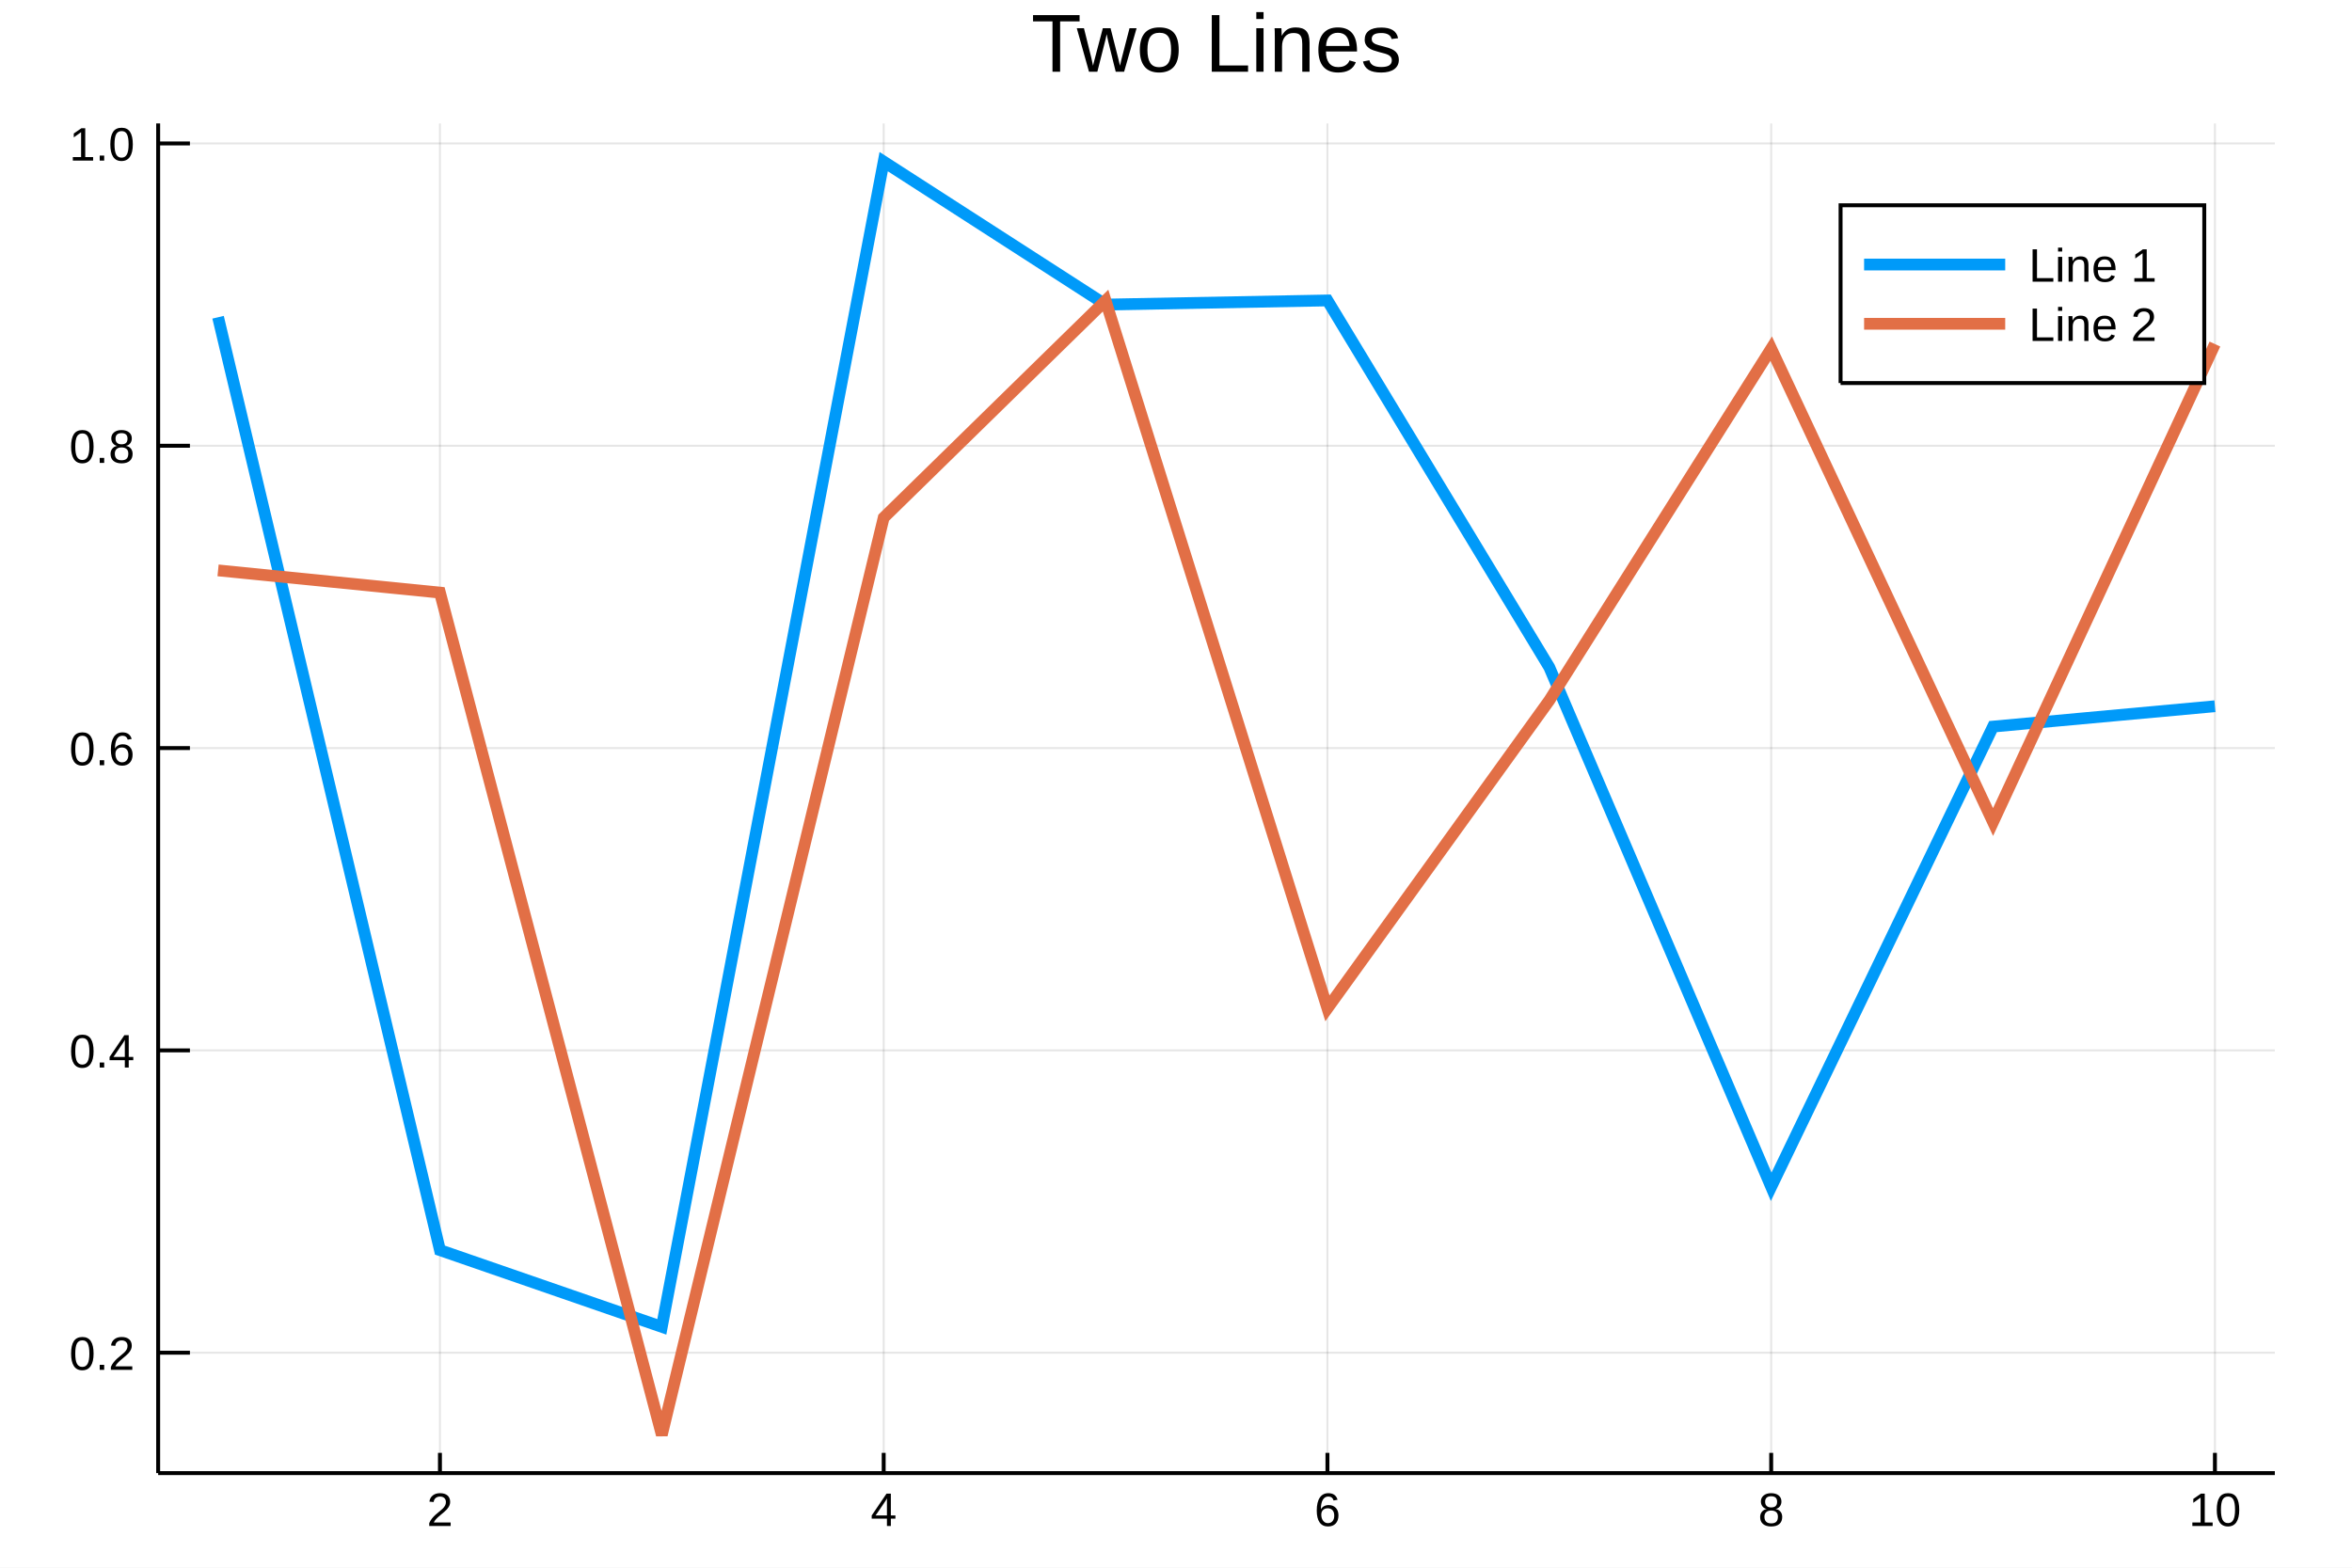
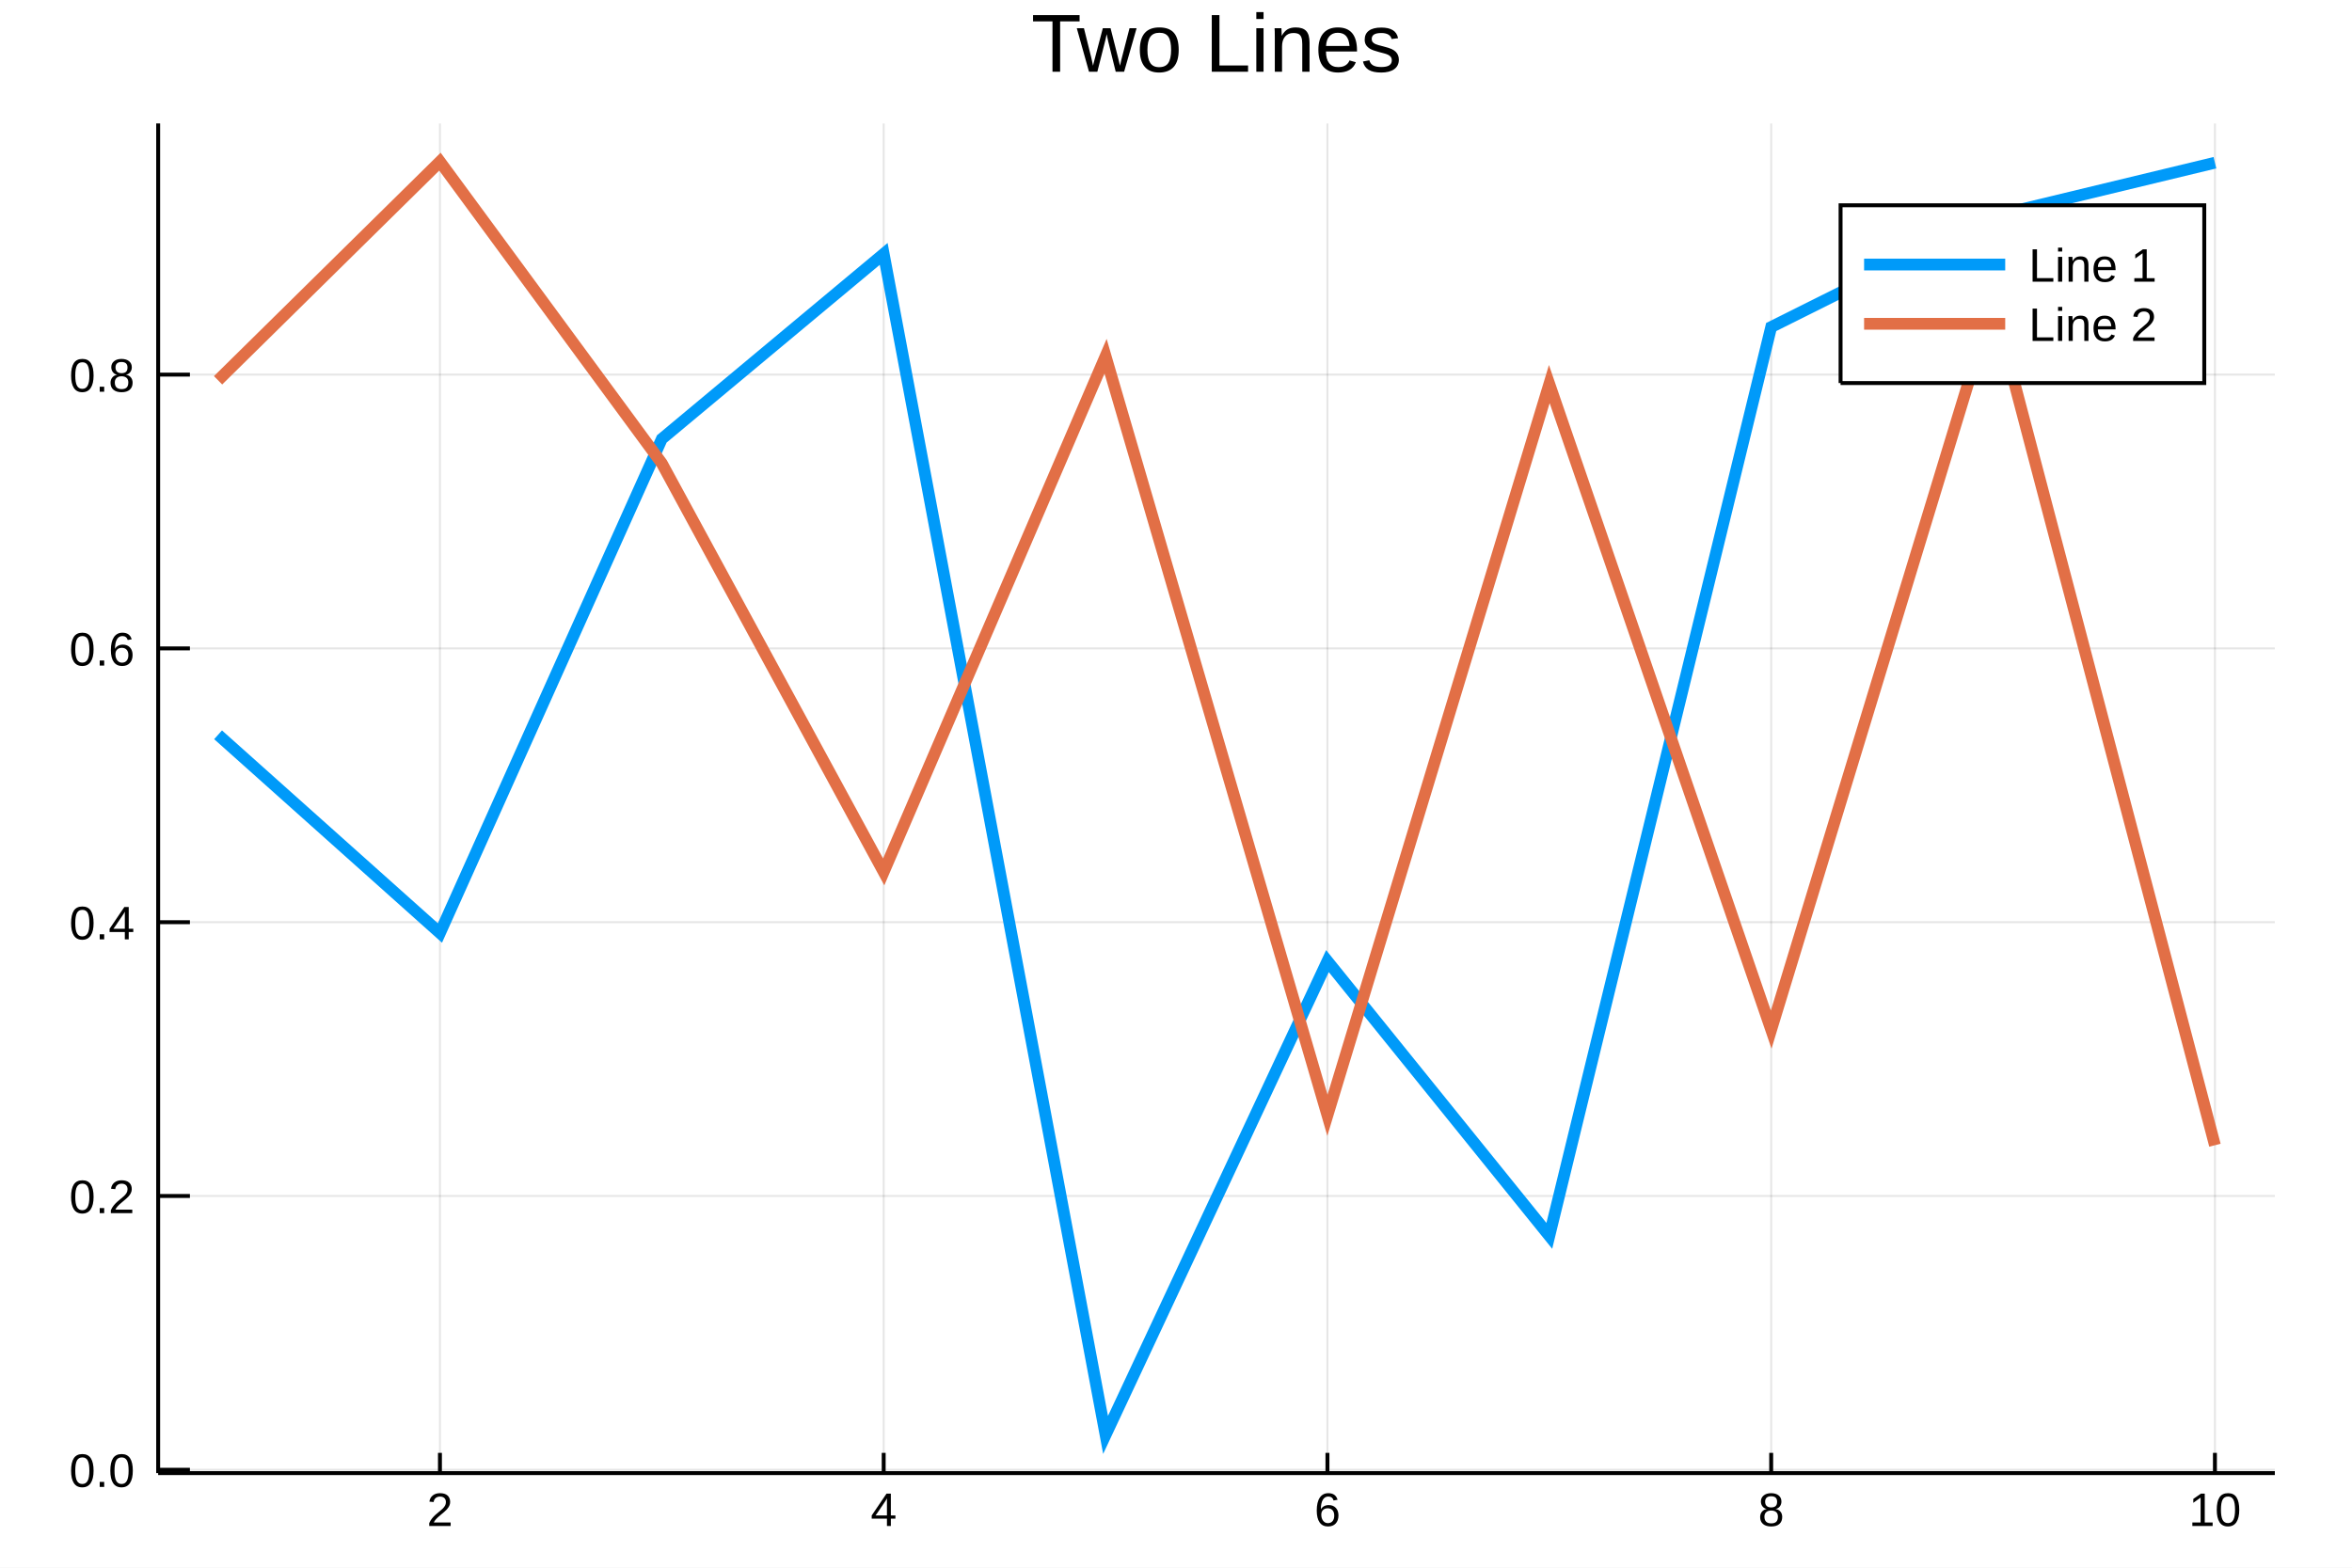
<svg xmlns="http://www.w3.org/2000/svg" width="600" height="400" viewBox="0 0 2400 1600">
  <defs>
-     <clipPath id="clip5400">
+     <clipPath id="clip1000">
      <rect x="0" y="0" width="2000" height="2000" />
    </clipPath>
  </defs>
  <defs>
-     <clipPath id="clip5401">
+     <clipPath id="clip1001">
      <rect x="0" y="0" width="2400" height="1600" />
    </clipPath>
  </defs>
-   <polygon clip-path="url(#clip5401)" points=" 0,1600 2400,1600 2400,0 0,0    " fill="#ffffff" fill-rule="evenodd" fill-opacity="1" />
+   <polygon clip-path="url(#clip1001)" points=" 0,1600 2400,1600 2400,0 0,0    " fill="#ffffff" fill-rule="evenodd" fill-opacity="1" />
  <defs>
-     <clipPath id="clip5402">
+     <clipPath id="clip1002">
      <rect x="480" y="0" width="1681" height="1600" />
    </clipPath>
  </defs>
-   <polygon clip-path="url(#clip5401)" points=" 161.394,1503.47 2321.26,1503.47 2321.26,125.984 161.394,125.984    " fill="#ffffff" fill-rule="evenodd" fill-opacity="1" />
+   <polygon clip-path="url(#clip1001)" points=" 161.394,1503.47 2321.26,1503.47 2321.26,125.984 161.394,125.984    " fill="#ffffff" fill-rule="evenodd" fill-opacity="1" />
  <defs>
-     <clipPath id="clip5403">
+     <clipPath id="clip1003">
      <rect x="161" y="125" width="2161" height="1378" />
    </clipPath>
  </defs>
-   <polyline clip-path="url(#clip5403)" style="stroke:#000000; stroke-width:2; stroke-opacity:0.1; fill:none" points="   448.923,1503.47 448.923,125.984    " />
-   <polyline clip-path="url(#clip5403)" style="stroke:#000000; stroke-width:2; stroke-opacity:0.1; fill:none" points="   901.725,1503.47 901.725,125.984    " />
-   <polyline clip-path="url(#clip5403)" style="stroke:#000000; stroke-width:2; stroke-opacity:0.1; fill:none" points="   1354.53,1503.47 1354.53,125.984    " />
-   <polyline clip-path="url(#clip5403)" style="stroke:#000000; stroke-width:2; stroke-opacity:0.1; fill:none" points="   1807.33,1503.47 1807.33,125.984    " />
-   <polyline clip-path="url(#clip5403)" style="stroke:#000000; stroke-width:2; stroke-opacity:0.1; fill:none" points="   2260.13,1503.47 2260.13,125.984    " />
-   <polyline clip-path="url(#clip5403)" style="stroke:#000000; stroke-width:2; stroke-opacity:0.1; fill:none" points="   161.394,1380.58 2321.26,1380.58    " />
-   <polyline clip-path="url(#clip5403)" style="stroke:#000000; stroke-width:2; stroke-opacity:0.1; fill:none" points="   161.394,1072.03 2321.26,1072.03    " />
-   <polyline clip-path="url(#clip5403)" style="stroke:#000000; stroke-width:2; stroke-opacity:0.1; fill:none" points="   161.394,763.486 2321.26,763.486    " />
-   <polyline clip-path="url(#clip5403)" style="stroke:#000000; stroke-width:2; stroke-opacity:0.1; fill:none" points="   161.394,454.94 2321.26,454.94    " />
-   <polyline clip-path="url(#clip5403)" style="stroke:#000000; stroke-width:2; stroke-opacity:0.1; fill:none" points="   161.394,146.394 2321.26,146.394    " />
-   <polyline clip-path="url(#clip5401)" style="stroke:#000000; stroke-width:4; stroke-opacity:1; fill:none" points="   161.394,1503.47 2321.26,1503.47    " />
-   <polyline clip-path="url(#clip5401)" style="stroke:#000000; stroke-width:4; stroke-opacity:1; fill:none" points="   161.394,1503.47 161.394,125.984    " />
-   <polyline clip-path="url(#clip5401)" style="stroke:#000000; stroke-width:4; stroke-opacity:1; fill:none" points="   448.923,1503.47 448.923,1482.81    " />
-   <polyline clip-path="url(#clip5401)" style="stroke:#000000; stroke-width:4; stroke-opacity:1; fill:none" points="   901.725,1503.47 901.725,1482.81    " />
-   <polyline clip-path="url(#clip5401)" style="stroke:#000000; stroke-width:4; stroke-opacity:1; fill:none" points="   1354.53,1503.47 1354.53,1482.81    " />
-   <polyline clip-path="url(#clip5401)" style="stroke:#000000; stroke-width:4; stroke-opacity:1; fill:none" points="   1807.33,1503.47 1807.33,1482.81    " />
-   <polyline clip-path="url(#clip5401)" style="stroke:#000000; stroke-width:4; stroke-opacity:1; fill:none" points="   2260.13,1503.47 2260.13,1482.81    " />
-   <polyline clip-path="url(#clip5401)" style="stroke:#000000; stroke-width:4; stroke-opacity:1; fill:none" points="   161.394,1380.58 193.792,1380.58    " />
-   <polyline clip-path="url(#clip5401)" style="stroke:#000000; stroke-width:4; stroke-opacity:1; fill:none" points="   161.394,1072.03 193.792,1072.03    " />
-   <polyline clip-path="url(#clip5401)" style="stroke:#000000; stroke-width:4; stroke-opacity:1; fill:none" points="   161.394,763.486 193.792,763.486    " />
-   <polyline clip-path="url(#clip5401)" style="stroke:#000000; stroke-width:4; stroke-opacity:1; fill:none" points="   161.394,454.94 193.792,454.94    " />
-   <polyline clip-path="url(#clip5401)" style="stroke:#000000; stroke-width:4; stroke-opacity:1; fill:none" points="   161.394,146.394 193.792,146.394    " />
-   <g clip-path="url(#clip5401)">
+   <polyline clip-path="url(#clip1003)" style="stroke:#000000; stroke-width:2; stroke-opacity:0.1; fill:none" points="   448.923,1503.47 448.923,125.984    " />
+   <polyline clip-path="url(#clip1003)" style="stroke:#000000; stroke-width:2; stroke-opacity:0.1; fill:none" points="   901.725,1503.47 901.725,125.984    " />
+   <polyline clip-path="url(#clip1003)" style="stroke:#000000; stroke-width:2; stroke-opacity:0.1; fill:none" points="   1354.53,1503.47 1354.53,125.984    " />
+   <polyline clip-path="url(#clip1003)" style="stroke:#000000; stroke-width:2; stroke-opacity:0.1; fill:none" points="   1807.33,1503.47 1807.33,125.984    " />
+   <polyline clip-path="url(#clip1003)" style="stroke:#000000; stroke-width:2; stroke-opacity:0.1; fill:none" points="   2260.13,1503.47 2260.13,125.984    " />
+   <polyline clip-path="url(#clip1003)" style="stroke:#000000; stroke-width:2; stroke-opacity:0.1; fill:none" points="   161.394,1500.06 2321.26,1500.06    " />
+   <polyline clip-path="url(#clip1003)" style="stroke:#000000; stroke-width:2; stroke-opacity:0.1; fill:none" points="   161.394,1220.63 2321.26,1220.63    " />
+   <polyline clip-path="url(#clip1003)" style="stroke:#000000; stroke-width:2; stroke-opacity:0.1; fill:none" points="   161.394,941.2 2321.26,941.2    " />
+   <polyline clip-path="url(#clip1003)" style="stroke:#000000; stroke-width:2; stroke-opacity:0.1; fill:none" points="   161.394,661.768 2321.26,661.768    " />
+   <polyline clip-path="url(#clip1003)" style="stroke:#000000; stroke-width:2; stroke-opacity:0.1; fill:none" points="   161.394,382.336 2321.26,382.336    " />
+   <polyline clip-path="url(#clip1001)" style="stroke:#000000; stroke-width:4; stroke-opacity:1; fill:none" points="   161.394,1503.47 2321.26,1503.47    " />
+   <polyline clip-path="url(#clip1001)" style="stroke:#000000; stroke-width:4; stroke-opacity:1; fill:none" points="   161.394,1503.47 161.394,125.984    " />
+   <polyline clip-path="url(#clip1001)" style="stroke:#000000; stroke-width:4; stroke-opacity:1; fill:none" points="   448.923,1503.47 448.923,1482.81    " />
+   <polyline clip-path="url(#clip1001)" style="stroke:#000000; stroke-width:4; stroke-opacity:1; fill:none" points="   901.725,1503.47 901.725,1482.81    " />
+   <polyline clip-path="url(#clip1001)" style="stroke:#000000; stroke-width:4; stroke-opacity:1; fill:none" points="   1354.53,1503.47 1354.53,1482.81    " />
+   <polyline clip-path="url(#clip1001)" style="stroke:#000000; stroke-width:4; stroke-opacity:1; fill:none" points="   1807.33,1503.47 1807.33,1482.81    " />
+   <polyline clip-path="url(#clip1001)" style="stroke:#000000; stroke-width:4; stroke-opacity:1; fill:none" points="   2260.13,1503.47 2260.13,1482.81    " />
+   <polyline clip-path="url(#clip1001)" style="stroke:#000000; stroke-width:4; stroke-opacity:1; fill:none" points="   161.394,1500.06 193.792,1500.06    " />
+   <polyline clip-path="url(#clip1001)" style="stroke:#000000; stroke-width:4; stroke-opacity:1; fill:none" points="   161.394,1220.63 193.792,1220.63    " />
+   <polyline clip-path="url(#clip1001)" style="stroke:#000000; stroke-width:4; stroke-opacity:1; fill:none" points="   161.394,941.2 193.792,941.2    " />
+   <polyline clip-path="url(#clip1001)" style="stroke:#000000; stroke-width:4; stroke-opacity:1; fill:none" points="   161.394,661.768 193.792,661.768    " />
+   <polyline clip-path="url(#clip1001)" style="stroke:#000000; stroke-width:4; stroke-opacity:1; fill:none" points="   161.394,382.336 193.792,382.336    " />
+   <g clip-path="url(#clip1001)">
    <text style="fill:#000000; fill-opacity:1; font-family:Arial,Helvetica Neue,Helvetica,sans-serif; font-size:48px; text-anchor:middle;" transform="rotate(0, 448.923, 1557.47)" x="448.923" y="1557.47">2</text>
  </g>
-   <g clip-path="url(#clip5401)">
+   <g clip-path="url(#clip1001)">
    <text style="fill:#000000; fill-opacity:1; font-family:Arial,Helvetica Neue,Helvetica,sans-serif; font-size:48px; text-anchor:middle;" transform="rotate(0, 901.725, 1557.47)" x="901.725" y="1557.47">4</text>
  </g>
-   <g clip-path="url(#clip5401)">
+   <g clip-path="url(#clip1001)">
    <text style="fill:#000000; fill-opacity:1; font-family:Arial,Helvetica Neue,Helvetica,sans-serif; font-size:48px; text-anchor:middle;" transform="rotate(0, 1354.53, 1557.47)" x="1354.53" y="1557.47">6</text>
  </g>
-   <g clip-path="url(#clip5401)">
+   <g clip-path="url(#clip1001)">
    <text style="fill:#000000; fill-opacity:1; font-family:Arial,Helvetica Neue,Helvetica,sans-serif; font-size:48px; text-anchor:middle;" transform="rotate(0, 1807.33, 1557.47)" x="1807.33" y="1557.47">8</text>
  </g>
-   <g clip-path="url(#clip5401)">
+   <g clip-path="url(#clip1001)">
    <text style="fill:#000000; fill-opacity:1; font-family:Arial,Helvetica Neue,Helvetica,sans-serif; font-size:48px; text-anchor:middle;" transform="rotate(0, 2260.13, 1557.47)" x="2260.13" y="1557.47">10</text>
  </g>
-   <g clip-path="url(#clip5401)">
-     <text style="fill:#000000; fill-opacity:1; font-family:Arial,Helvetica Neue,Helvetica,sans-serif; font-size:48px; text-anchor:end;" transform="rotate(0, 137.394, 1398.08)" x="137.394" y="1398.08">0.2</text>
+   <g clip-path="url(#clip1001)">
+     <text style="fill:#000000; fill-opacity:1; font-family:Arial,Helvetica Neue,Helvetica,sans-serif; font-size:48px; text-anchor:end;" transform="rotate(0, 137.394, 1517.56)" x="137.394" y="1517.56">0.0</text>
  </g>
-   <g clip-path="url(#clip5401)">
-     <text style="fill:#000000; fill-opacity:1; font-family:Arial,Helvetica Neue,Helvetica,sans-serif; font-size:48px; text-anchor:end;" transform="rotate(0, 137.394, 1089.53)" x="137.394" y="1089.53">0.4</text>
+   <g clip-path="url(#clip1001)">
+     <text style="fill:#000000; fill-opacity:1; font-family:Arial,Helvetica Neue,Helvetica,sans-serif; font-size:48px; text-anchor:end;" transform="rotate(0, 137.394, 1238.13)" x="137.394" y="1238.13">0.2</text>
  </g>
-   <g clip-path="url(#clip5401)">
-     <text style="fill:#000000; fill-opacity:1; font-family:Arial,Helvetica Neue,Helvetica,sans-serif; font-size:48px; text-anchor:end;" transform="rotate(0, 137.394, 780.986)" x="137.394" y="780.986">0.6</text>
+   <g clip-path="url(#clip1001)">
+     <text style="fill:#000000; fill-opacity:1; font-family:Arial,Helvetica Neue,Helvetica,sans-serif; font-size:48px; text-anchor:end;" transform="rotate(0, 137.394, 958.7)" x="137.394" y="958.7">0.4</text>
  </g>
-   <g clip-path="url(#clip5401)">
-     <text style="fill:#000000; fill-opacity:1; font-family:Arial,Helvetica Neue,Helvetica,sans-serif; font-size:48px; text-anchor:end;" transform="rotate(0, 137.394, 472.44)" x="137.394" y="472.44">0.8</text>
+   <g clip-path="url(#clip1001)">
+     <text style="fill:#000000; fill-opacity:1; font-family:Arial,Helvetica Neue,Helvetica,sans-serif; font-size:48px; text-anchor:end;" transform="rotate(0, 137.394, 679.268)" x="137.394" y="679.268">0.6</text>
  </g>
-   <g clip-path="url(#clip5401)">
-     <text style="fill:#000000; fill-opacity:1; font-family:Arial,Helvetica Neue,Helvetica,sans-serif; font-size:48px; text-anchor:end;" transform="rotate(0, 137.394, 163.894)" x="137.394" y="163.894">1.0</text>
+   <g clip-path="url(#clip1001)">
+     <text style="fill:#000000; fill-opacity:1; font-family:Arial,Helvetica Neue,Helvetica,sans-serif; font-size:48px; text-anchor:end;" transform="rotate(0, 137.394, 399.836)" x="137.394" y="399.836">0.8</text>
  </g>
-   <g clip-path="url(#clip5401)">
+   <g clip-path="url(#clip1001)">
    <text style="fill:#000000; fill-opacity:1; font-family:Arial,Helvetica Neue,Helvetica,sans-serif; font-size:84px; text-anchor:middle;" transform="rotate(0, 1241.33, 73.2)" x="1241.33" y="73.2">Two Lines</text>
  </g>
-   <polyline clip-path="url(#clip5403)" style="stroke:#009af9; stroke-width:12; stroke-opacity:1; fill:none" points="   222.522,323.774 448.923,1275.9 675.324,1354.2 901.725,164.97 1128.13,310.869 1354.53,306.638 1580.93,681.049 1807.33,1211.25 2033.73,741.567 2260.13,720.792       " />
-   <polyline clip-path="url(#clip5403)" style="stroke:#e26f46; stroke-width:12; stroke-opacity:1; fill:none" points="   222.522,582.14 448.923,604.832 675.324,1464.49 901.725,528.352 1128.13,306.812 1354.53,1029.1 1580.93,714.828 1807.33,355.859 2033.73,838.974 2260.13,351.16       " />
-   <polygon clip-path="url(#clip5401)" points=" 1878.14,390.944 2249.26,390.944 2249.26,209.504 1878.14,209.504    " fill="#ffffff" fill-rule="evenodd" fill-opacity="1" />
-   <polyline clip-path="url(#clip5401)" style="stroke:#000000; stroke-width:4; stroke-opacity:1; fill:none" points="   1878.14,390.944 2249.26,390.944 2249.26,209.504 1878.14,209.504 1878.14,390.944    " />
-   <polyline clip-path="url(#clip5401)" style="stroke:#009af9; stroke-width:12; stroke-opacity:1; fill:none" points="   1902.14,269.984 2046.14,269.984    " />
-   <g clip-path="url(#clip5401)">
+   <polyline clip-path="url(#clip1003)" style="stroke:#009af9; stroke-width:12; stroke-opacity:1; fill:none" points="   222.522,749.938 448.923,952.236 675.324,447.96 901.725,259.126 1128.13,1464.49 1354.53,980.924 1580.93,1261.33 1807.33,333.768 2033.73,220.668 2260.13,166.07       " />
+   <polyline clip-path="url(#clip1003)" style="stroke:#e26f46; stroke-width:12; stroke-opacity:1; fill:none" points="   222.522,388.141 448.923,164.97 675.324,472.884 901.725,889.872 1128.13,363.571 1354.53,1138.23 1580.93,391.996 1807.33,1050.85 2033.73,307.975 2260.13,1168.82       " />
+   <polygon clip-path="url(#clip1001)" points=" 1878.14,390.944 2249.26,390.944 2249.26,209.504 1878.14,209.504    " fill="#ffffff" fill-rule="evenodd" fill-opacity="1" />
+   <polyline clip-path="url(#clip1001)" style="stroke:#000000; stroke-width:4; stroke-opacity:1; fill:none" points="   1878.14,390.944 2249.26,390.944 2249.26,209.504 1878.14,209.504 1878.14,390.944    " />
+   <polyline clip-path="url(#clip1001)" style="stroke:#009af9; stroke-width:12; stroke-opacity:1; fill:none" points="   1902.14,269.984 2046.14,269.984    " />
+   <g clip-path="url(#clip1001)">
    <text style="fill:#000000; fill-opacity:1; font-family:Arial,Helvetica Neue,Helvetica,sans-serif; font-size:48px; text-anchor:start;" transform="rotate(0, 2070.14, 287.484)" x="2070.14" y="287.484">Line 1</text>
  </g>
-   <polyline clip-path="url(#clip5401)" style="stroke:#e26f46; stroke-width:12; stroke-opacity:1; fill:none" points="   1902.14,330.464 2046.14,330.464    " />
-   <g clip-path="url(#clip5401)">
+   <polyline clip-path="url(#clip1001)" style="stroke:#e26f46; stroke-width:12; stroke-opacity:1; fill:none" points="   1902.14,330.464 2046.14,330.464    " />
+   <g clip-path="url(#clip1001)">
    <text style="fill:#000000; fill-opacity:1; font-family:Arial,Helvetica Neue,Helvetica,sans-serif; font-size:48px; text-anchor:start;" transform="rotate(0, 2070.14, 347.964)" x="2070.14" y="347.964">Line 2</text>
  </g>
</svg>
